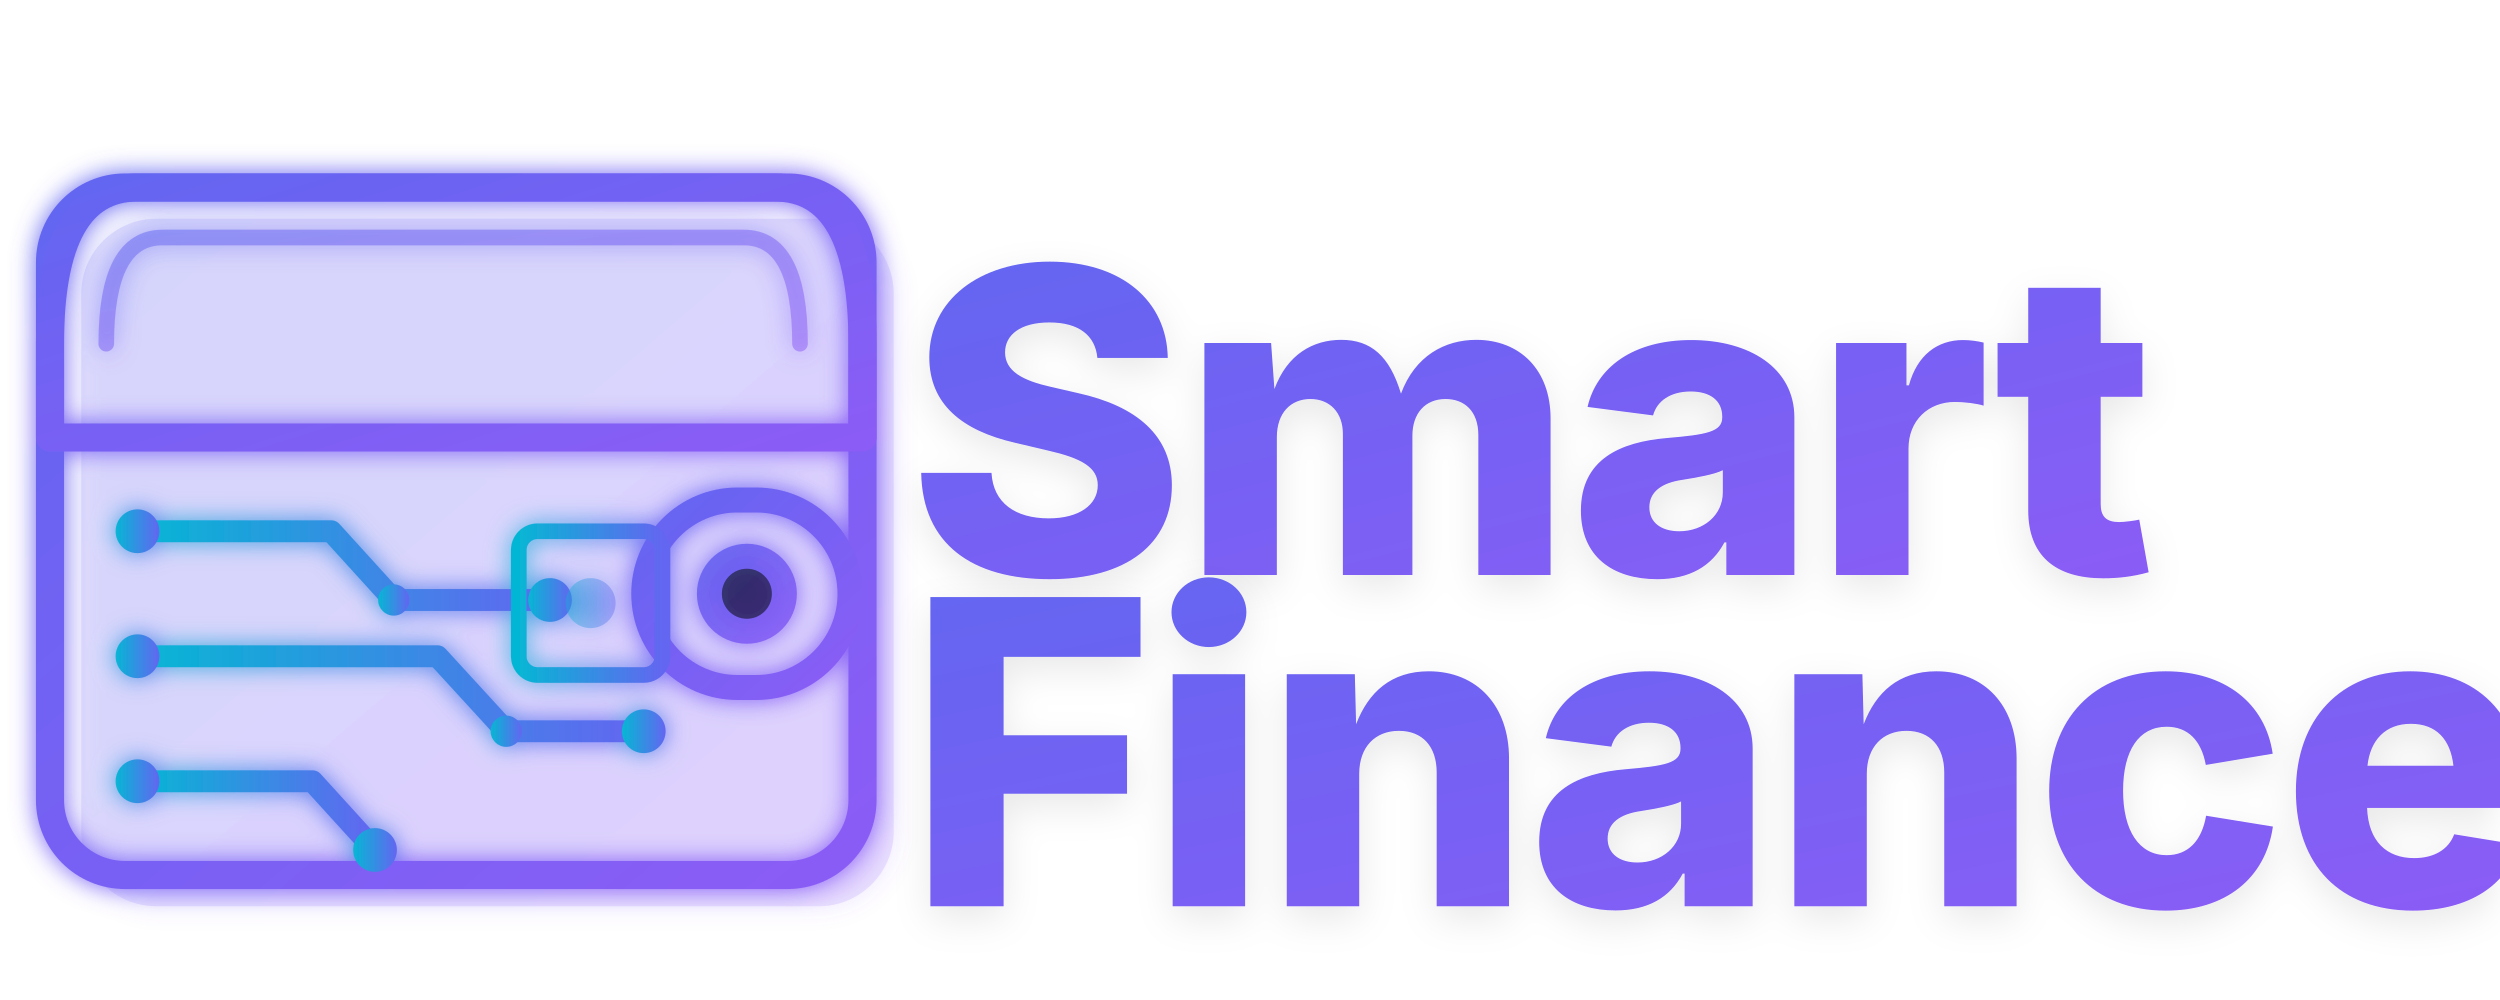
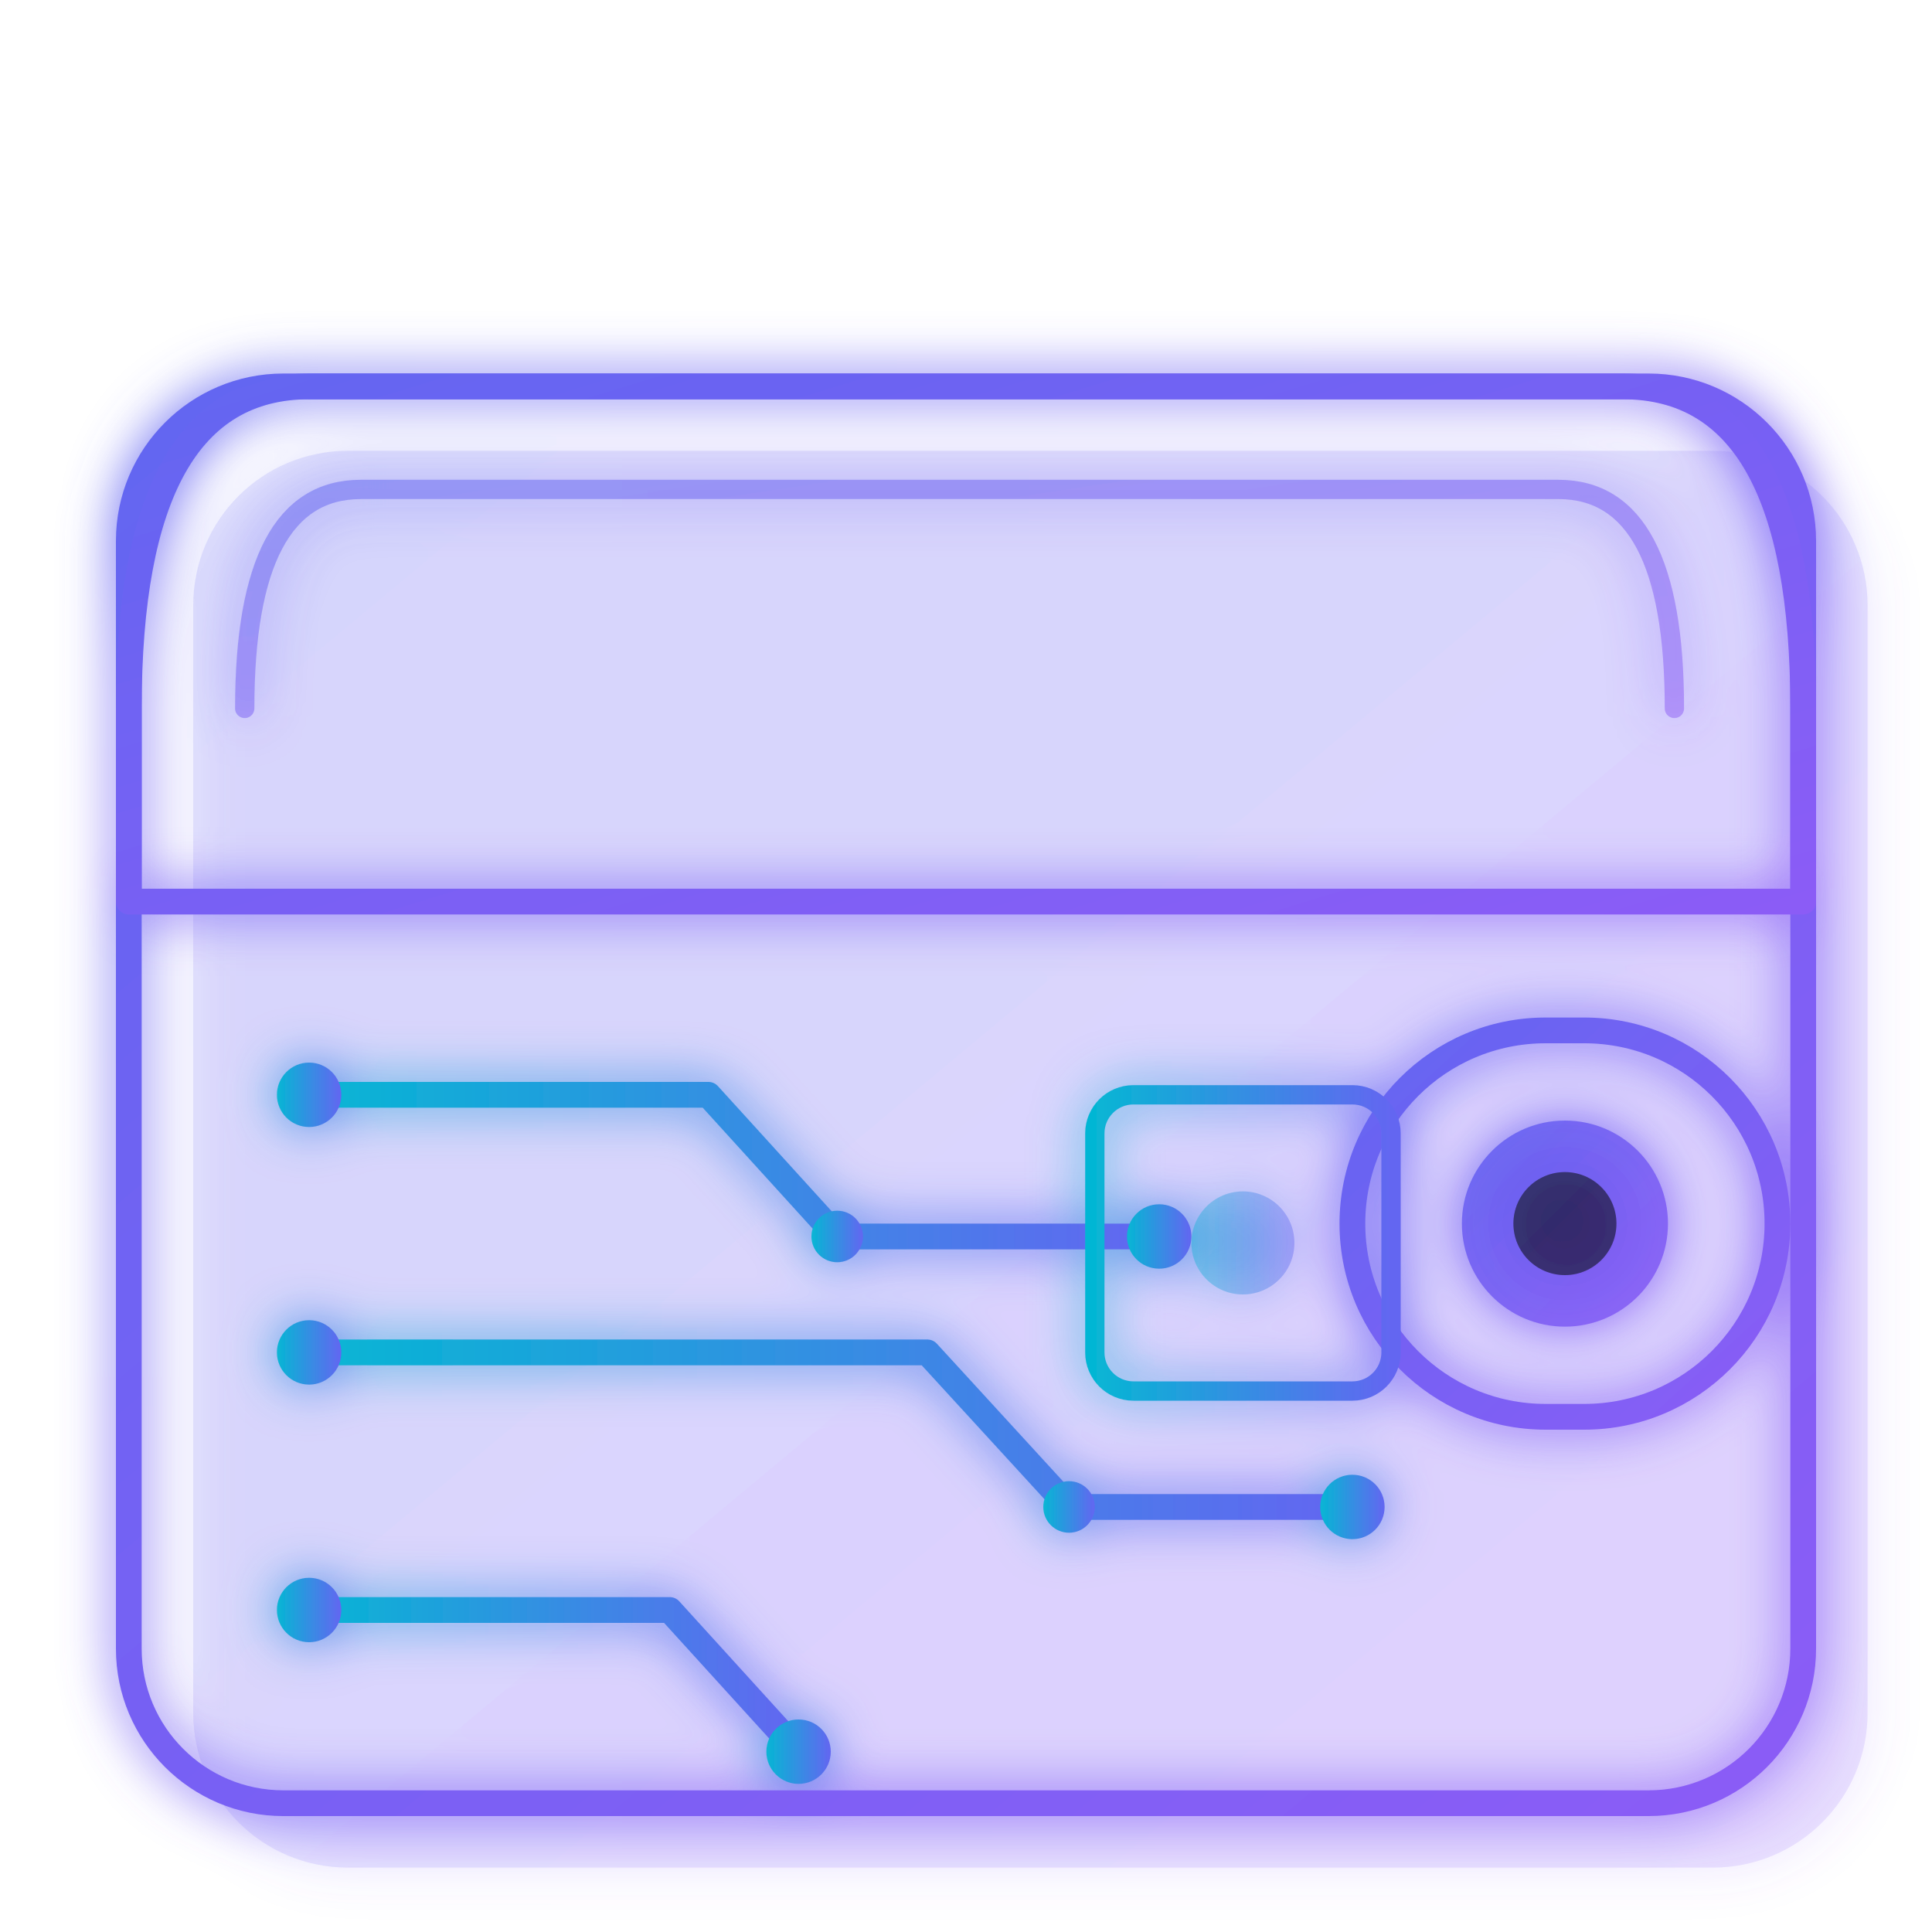
- <svg xmlns="http://www.w3.org/2000/svg" viewBox="0 0 400 160">
+ <svg xmlns="http://www.w3.org/2000/svg" viewBox="0 0 150 150">
  <defs>
    <linearGradient id="logoGradient" x1="0%" y1="0%" x2="100%" y2="100%">
      <stop offset="0%" stop-color="#6366f1" />
      <stop offset="100%" stop-color="#8b5cf6" />
    </linearGradient>
    <linearGradient id="logoGradient2" x1="0%" y1="0%" x2="100%" y2="0%">
      <stop offset="0%" stop-color="#06b6d4" />
      <stop offset="100%" stop-color="#6366f1" />
    </linearGradient>
    <linearGradient id="walletFill" x1="0%" y1="0%" x2="100%" y2="100%">
      <stop offset="0%" stop-color="rgba(99, 102, 241, 0.15)" />
      <stop offset="100%" stop-color="rgba(139, 92, 246, 0.15)" />
    </linearGradient>
    <filter id="glow">
      <feGaussianBlur stdDeviation="2" result="coloredBlur" />
      <feMerge>
        <feMergeNode in="coloredBlur" />
        <feMergeNode in="SourceGraphic" />
      </feMerge>
    </filter>
-     <filter id="textShadow" x="-50%" y="-50%" width="200%" height="200%">
-       <feDropShadow dx="0" dy="2" stdDeviation="3" flood-color="rgba(0,0,0,0.3)" flood-opacity="0.3" />
-     </filter>
  </defs>
-   <g transform="translate(8, 10)" filter="url(#glow)">
+   <g transform="translate(10, 10)" filter="url(#glow)">
    <rect x="5" y="25" width="130" height="110" rx="12" fill="url(#walletFill)" />
-     <rect x="0" y="20" width="130" height="110" rx="12" fill="none" stroke="url(#logoGradient)" stroke-width="4.5" stroke-linecap="round" stroke-linejoin="round" />
-     <path d="M 0 45 Q 0 20 14 20 L 116 20 Q 130 20 130 45 L 130 60 L 0 60 Z" fill="none" stroke="url(#logoGradient)" stroke-width="4.5" stroke-linecap="round" stroke-linejoin="round" />
-     <path d="M 9 45 Q 9 28 18 28 L 111 28 Q 120 28 120 45" fill="none" stroke="url(#logoGradient)" stroke-width="2.5" opacity="0.5" stroke-linecap="round" />
-     <line x1="5" y1="60" x2="125" y2="60" stroke="url(#logoGradient)" stroke-width="2.5" opacity="0.4" stroke-linecap="round" />
-     <rect x="95" y="70" width="33" height="30" rx="15" fill="none" stroke="url(#logoGradient)" stroke-width="4" stroke-linecap="round" />
+     <rect x="0" y="20" width="130" height="110" rx="12" fill="none" stroke="url(#logoGradient)" stroke-width="2" stroke-linecap="round" stroke-linejoin="round" />
+     <path d="M 0 45 Q 0 20 14 20 L 116 20 Q 130 20 130 45 L 130 60 L 0 60 Z" fill="none" stroke="url(#logoGradient)" stroke-width="2" stroke-linecap="round" stroke-linejoin="round" />
+     <path d="M 9 45 Q 9 28 18 28 L 111 28 Q 120 28 120 45" fill="none" stroke="url(#logoGradient)" stroke-width="1.5" opacity="0.5" stroke-linecap="round" />
+     <line x1="5" y1="60" x2="125" y2="60" stroke="url(#logoGradient)" stroke-width="1.5" opacity="0.4" stroke-linecap="round" />
+     <rect x="95" y="70" width="33" height="30" rx="15" fill="none" stroke="url(#logoGradient)" stroke-width="2" stroke-linecap="round" />
    <circle cx="111.5" cy="85" r="8" fill="url(#logoGradient)" opacity="0.9" />
    <circle cx="111.5" cy="85" r="4" fill="#0a0e1a" opacity="0.6" />
-     <path d="M 14 75 L 45 75 L 55 86 L 80 86" fill="none" stroke="url(#logoGradient2)" stroke-width="3.5" stroke-linecap="round" stroke-linejoin="round" />
-     <circle cx="14" cy="75" r="3.5" fill="url(#logoGradient2)" />
-     <circle cx="80" cy="86" r="3.5" fill="url(#logoGradient2)" />
-     <circle cx="55" cy="86" r="2.5" fill="url(#logoGradient2)" />
-     <path d="M 14 95 L 62 95 L 73 107 L 95 107" fill="none" stroke="url(#logoGradient2)" stroke-width="3.5" stroke-linecap="round" stroke-linejoin="round" />
-     <circle cx="14" cy="95" r="3.5" fill="url(#logoGradient2)" />
-     <circle cx="95" cy="107" r="3.5" fill="url(#logoGradient2)" />
-     <circle cx="73" cy="107" r="2.5" fill="url(#logoGradient2)" />
-     <path d="M 14 115 L 42 115 L 52 126" fill="none" stroke="url(#logoGradient2)" stroke-width="3.5" stroke-linecap="round" stroke-linejoin="round" />
-     <circle cx="14" cy="115" r="3.5" fill="url(#logoGradient2)" />
-     <circle cx="52" cy="126" r="3.5" fill="url(#logoGradient2)" />
-     <rect x="75" y="75" width="23" height="23" rx="3" fill="none" stroke="url(#logoGradient2)" stroke-width="2.5" stroke-linecap="round" />
-     <line x1="86.5" y1="75" x2="86.5" y2="67" stroke="url(#logoGradient2)" stroke-width="2.5" stroke-linecap="round" />
-     <line x1="86.5" y1="98" x2="86.5" y2="106" stroke="url(#logoGradient2)" stroke-width="2.5" stroke-linecap="round" />
-     <line x1="75" y1="86.5" x2="67" y2="86.5" stroke="url(#logoGradient2)" stroke-width="2.5" stroke-linecap="round" />
-     <line x1="98" y1="86.5" x2="106" y2="86.5" stroke="url(#logoGradient2)" stroke-width="2.5" stroke-linecap="round" />
+     <path d="M 14 75 L 45 75 L 55 86 L 80 86" fill="none" stroke="url(#logoGradient2)" stroke-width="2" stroke-linecap="round" stroke-linejoin="round" />
+     <circle cx="14" cy="75" r="2.5" fill="url(#logoGradient2)" />
+     <circle cx="80" cy="86" r="2.5" fill="url(#logoGradient2)" />
+     <circle cx="55" cy="86" r="2" fill="url(#logoGradient2)" />
+     <path d="M 14 95 L 62 95 L 73 107 L 95 107" fill="none" stroke="url(#logoGradient2)" stroke-width="2" stroke-linecap="round" stroke-linejoin="round" />
+     <circle cx="14" cy="95" r="2.5" fill="url(#logoGradient2)" />
+     <circle cx="95" cy="107" r="2.5" fill="url(#logoGradient2)" />
+     <circle cx="73" cy="107" r="2" fill="url(#logoGradient2)" />
+     <path d="M 14 115 L 42 115 L 52 126" fill="none" stroke="url(#logoGradient2)" stroke-width="2" stroke-linecap="round" stroke-linejoin="round" />
+     <circle cx="14" cy="115" r="2.5" fill="url(#logoGradient2)" />
+     <circle cx="52" cy="126" r="2.5" fill="url(#logoGradient2)" />
+     <rect x="75" y="75" width="23" height="23" rx="3" fill="none" stroke="url(#logoGradient2)" stroke-width="1.5" stroke-linecap="round" />
+     <line x1="86.5" y1="75" x2="86.5" y2="67" stroke="url(#logoGradient2)" stroke-width="1.5" stroke-linecap="round" />
+     <line x1="86.5" y1="98" x2="86.5" y2="106" stroke="url(#logoGradient2)" stroke-width="1.5" stroke-linecap="round" />
+     <line x1="75" y1="86.5" x2="67" y2="86.5" stroke="url(#logoGradient2)" stroke-width="1.5" stroke-linecap="round" />
+     <line x1="98" y1="86.5" x2="106" y2="86.5" stroke="url(#logoGradient2)" stroke-width="1.5" stroke-linecap="round" />
    <circle cx="86.5" cy="86.5" r="4" fill="url(#logoGradient2)" opacity="0.4" />
-     <line x1="18" y1="135" x2="75" y2="135" stroke="url(#logoGradient)" stroke-width="3" opacity="0.4" stroke-linecap="round" />
-     <line x1="18" y1="143" x2="58" y2="143" stroke="url(#logoGradient)" stroke-width="2" opacity="0.25" stroke-linecap="round" />
  </g>
-   <text x="145" y="92" font-family="'Inter', -apple-system, BlinkMacSystemFont, 'Segoe UI', sans-serif" font-size="68" font-weight="800" fill="url(#logoGradient)" letter-spacing="-1" filter="url(#textShadow)">Smart</text>
-   <text x="145" y="145" font-family="'Inter', -apple-system, BlinkMacSystemFont, 'Segoe UI', sans-serif" font-size="68" font-weight="800" fill="url(#logoGradient)" letter-spacing="-1" filter="url(#textShadow)">Finance</text>
</svg>
